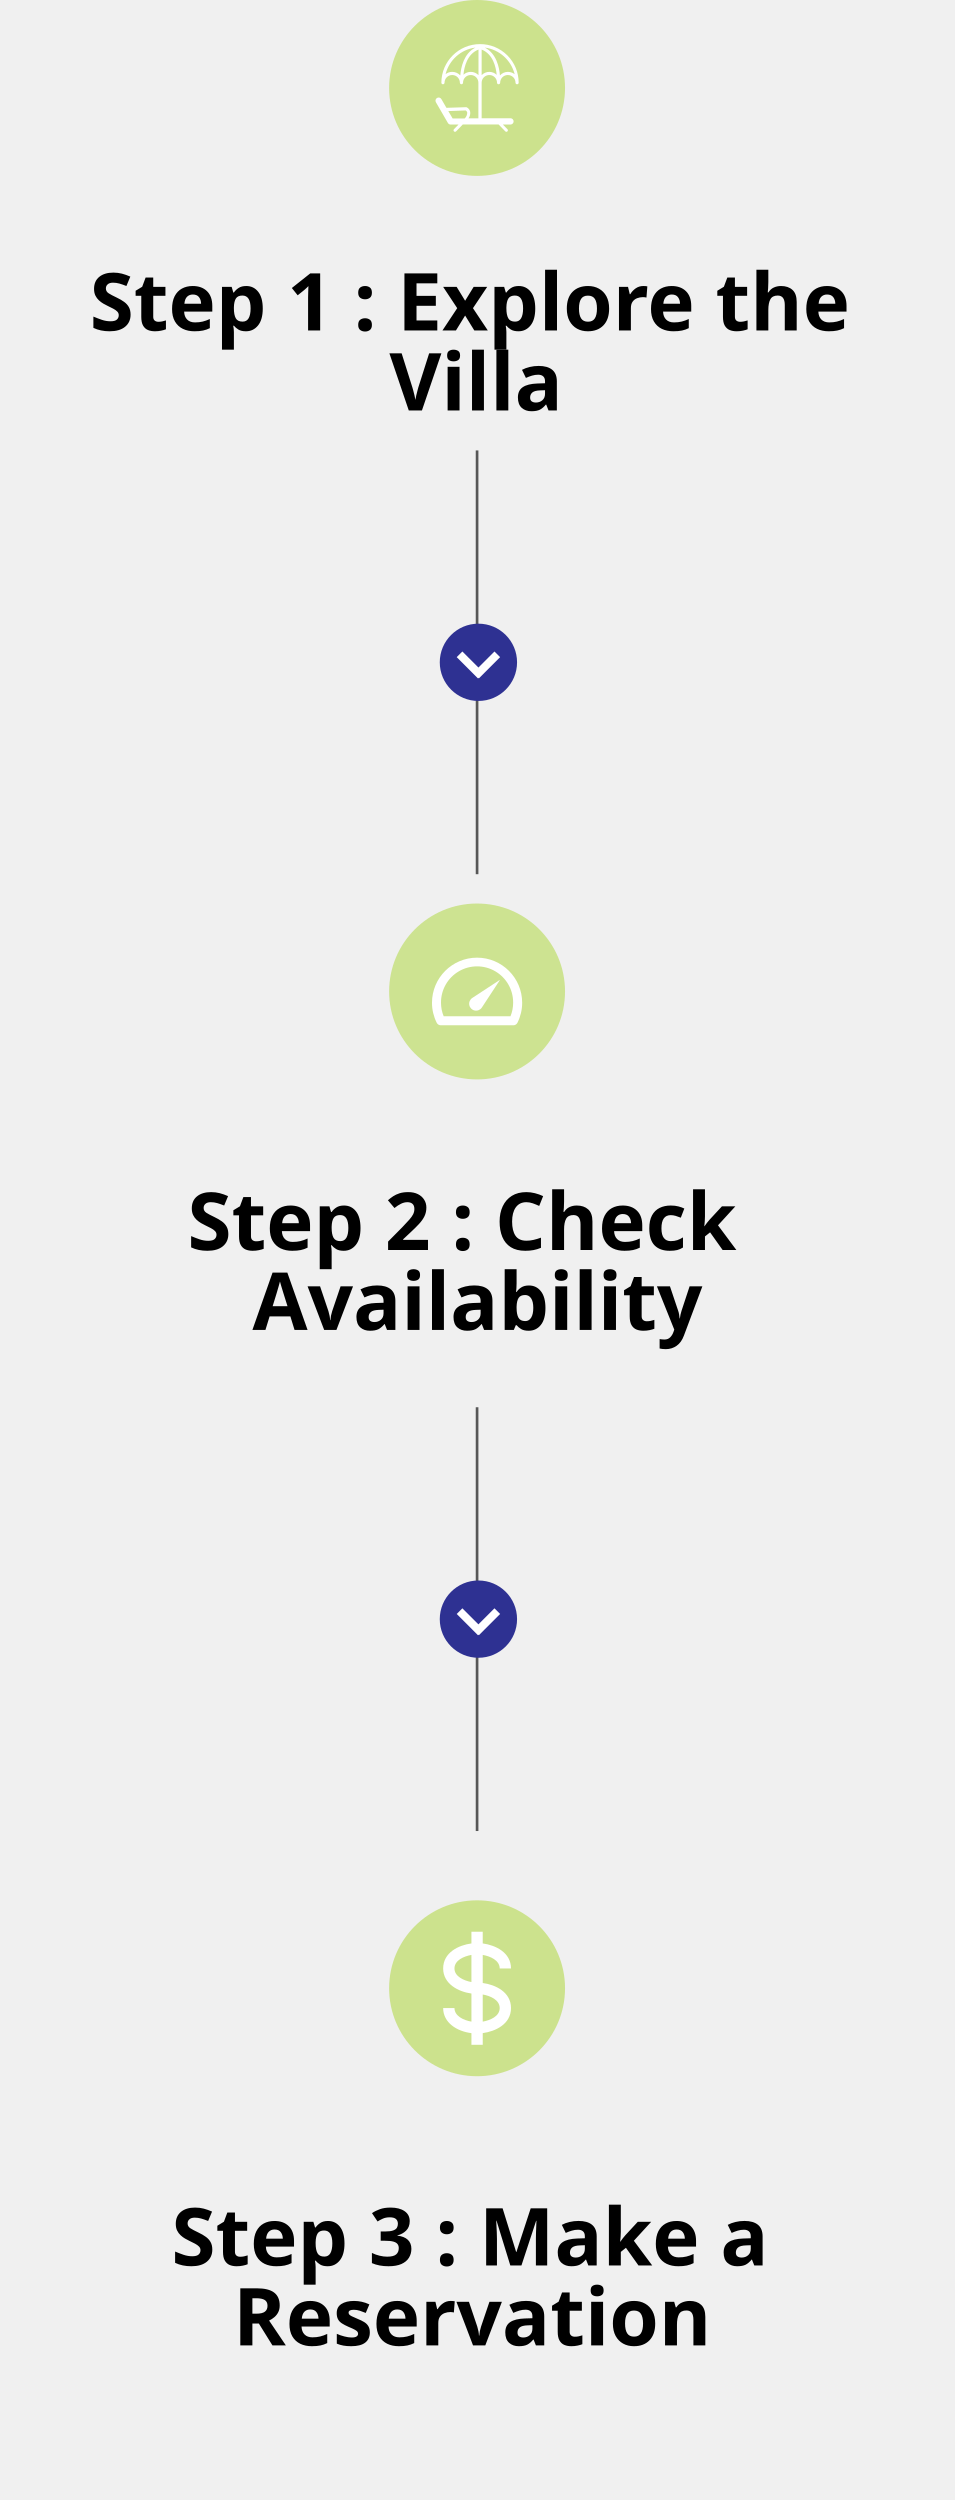
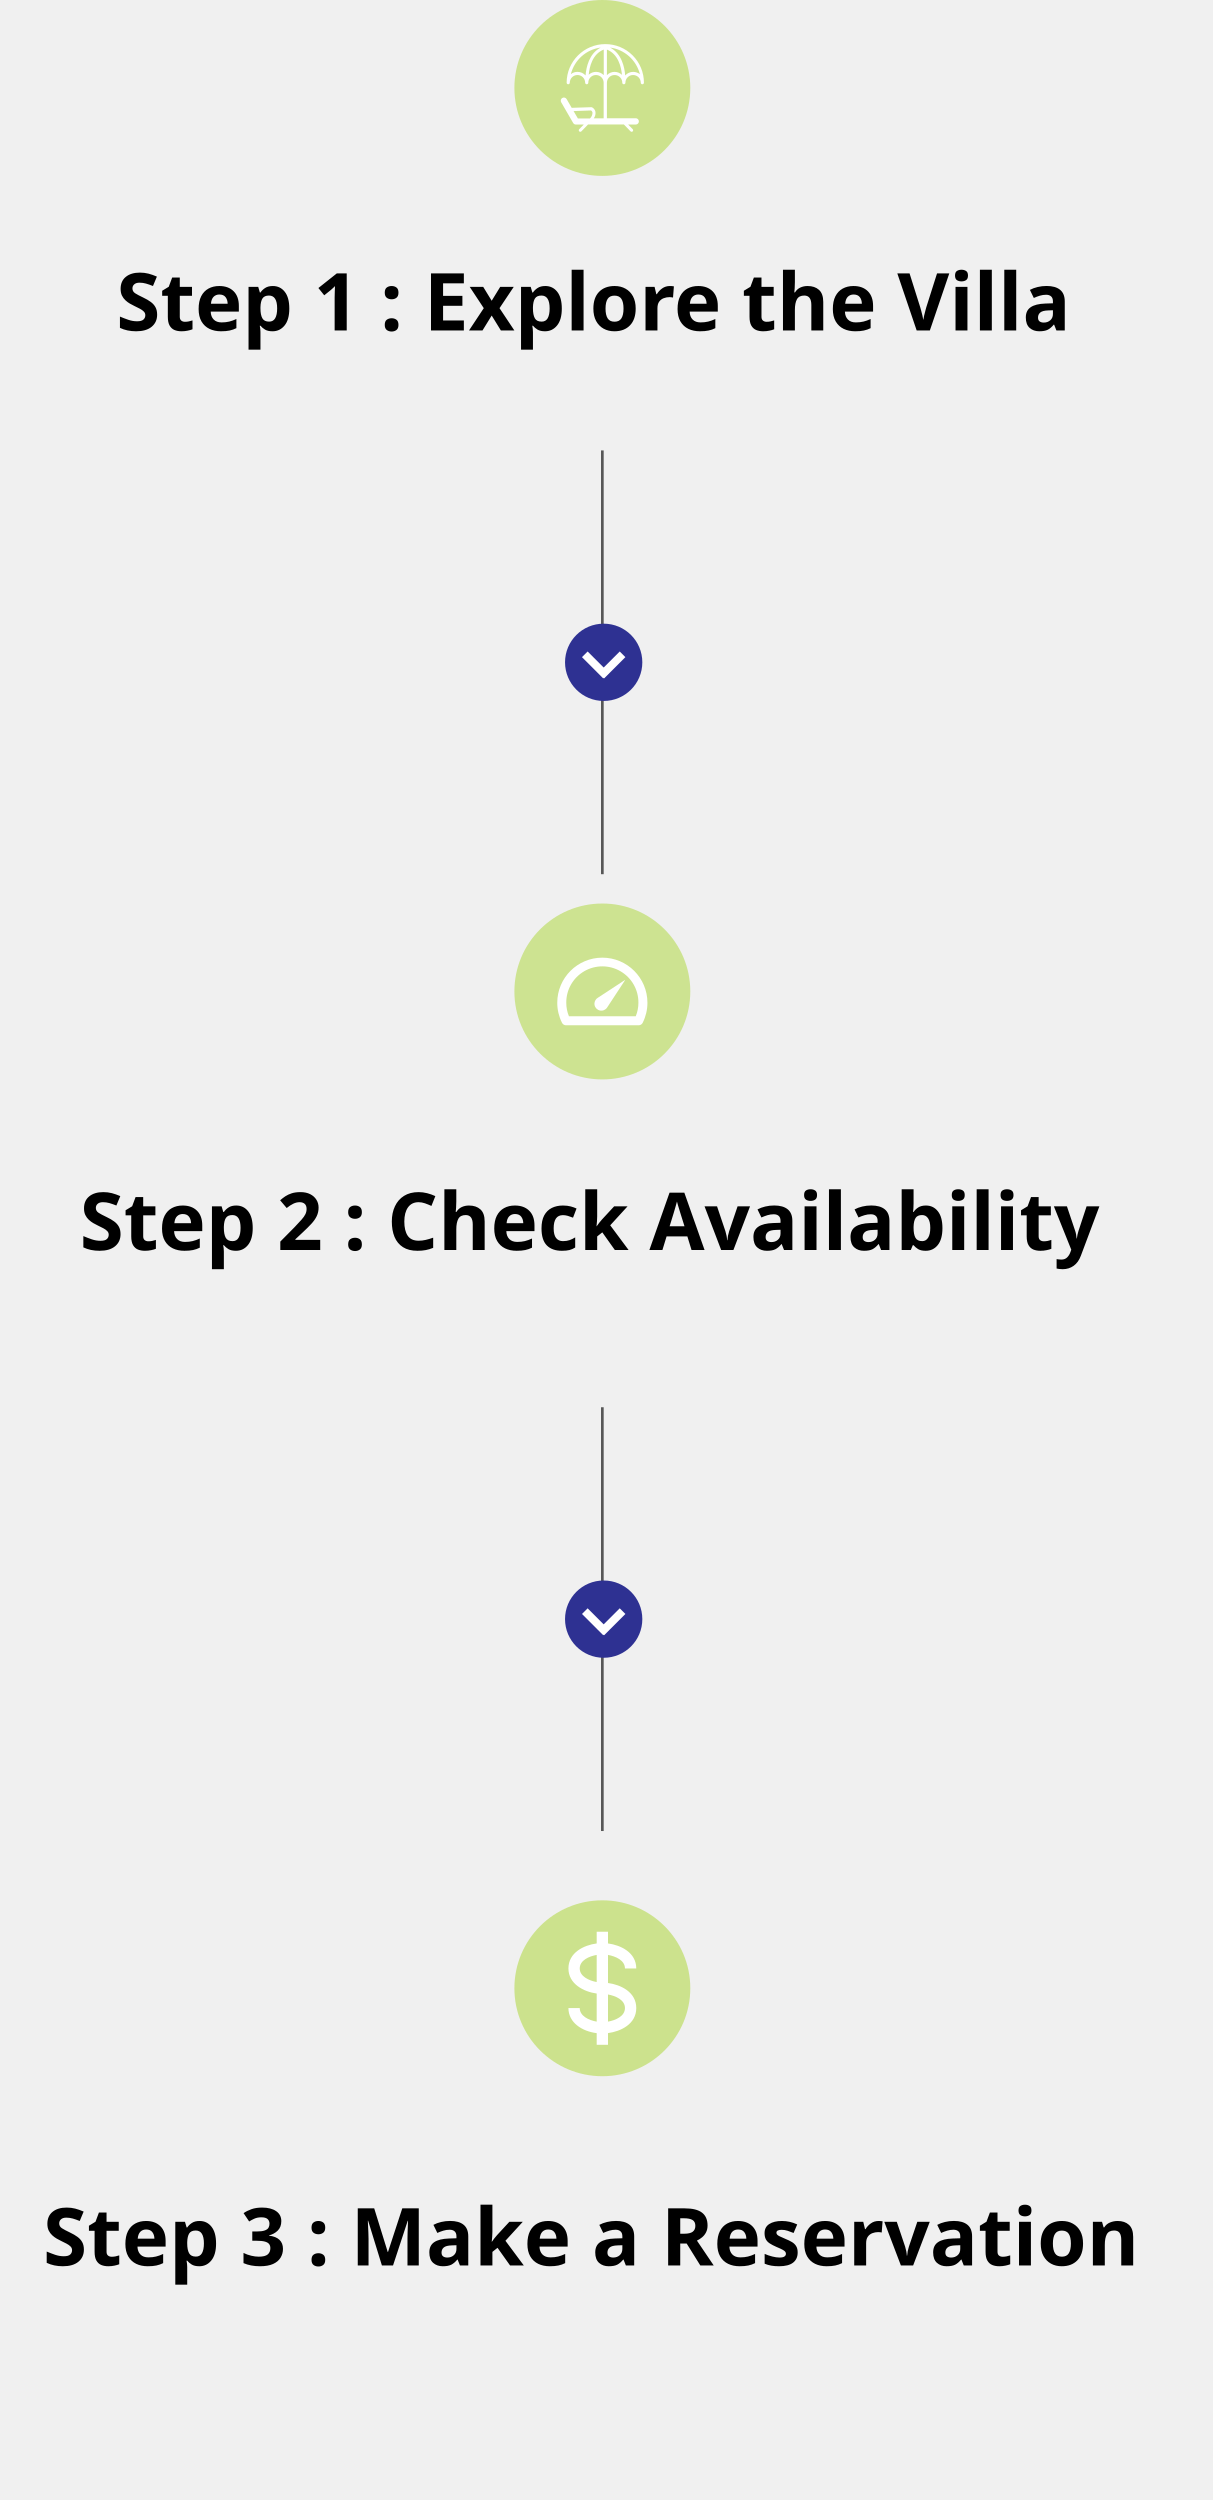
- <svg xmlns="http://www.w3.org/2000/svg" width="358" height="938" viewBox="0 0 358 938">
-   <g id="Group_107" data-name="Group 107" transform="translate(-30 -2290)">
+ <svg xmlns="http://www.w3.org/2000/svg" width="455" height="938" viewBox="0 0 455 938">
+   <g id="Group_107" data-name="Group 107" transform="translate(17 -2290)">
    <circle id="Ellipse_6" data-name="Ellipse 6" cx="33" cy="33" r="33" transform="translate(176 2290)" fill="#cce28d" />
-     <text id="Step_1_:_Explore_the_Villa_" data-name="Step 1 : Explore the Villa  " transform="translate(37 2385)" font-size="30" font-family="Montserrat" font-weight="600">
-       <tspan x="26.665" y="29">Step 1 : Explore the </tspan>
-       <tspan x="139.105" y="59">Villa </tspan>
-       <tspan x="172" y="89" />
+     <text id="Step_1_:_Explore_the_Villa_" data-name="Step 1 : Explore the Villa  " transform="translate(15 2385)" font-size="30" font-family="Montserrat" font-weight="600">
+       <tspan x="11.63" y="29">Step 1 : Explore the Villa </tspan>
+       <tspan x="194" y="59" />
    </text>
    <line id="Line_29" data-name="Line 29" y2="159" transform="translate(209 2459)" fill="none" stroke="#000" stroke-width="1" opacity="0.64" />
    <circle id="Ellipse_9" data-name="Ellipse 9" cx="14.5" cy="14.5" r="14.5" transform="translate(195 2524)" fill="#2e3192" />
    <g id="Group_47" data-name="Group 47" transform="translate(-399.083 397)">
      <line id="Line_31" data-name="Line 31" x2="7.968" y2="7.968" transform="translate(601.5 2138.5)" fill="none" stroke="#fff" stroke-width="3" />
      <line id="Line_32" data-name="Line 32" x1="7.968" y2="7.968" transform="translate(607.697 2138.5)" fill="none" stroke="#fff" stroke-width="3" />
    </g>
    <circle id="Ellipse_7" data-name="Ellipse 7" cx="33" cy="33" r="33" transform="translate(176 2629)" fill="#cde391" />
    <g id="bx-tachometer" transform="translate(190.083 2645.312)">
      <path id="Path_34" data-name="Path 34" d="M18.917,4A16.936,16.936,0,0,0,2,20.917a16.731,16.731,0,0,0,1.778,7.52,1.694,1.694,0,0,0,1.514.939H32.54a1.7,1.7,0,0,0,1.516-.939,16.731,16.731,0,0,0,1.778-7.52A16.936,16.936,0,0,0,18.917,4ZM31.452,25.992H6.382a13.322,13.322,0,0,1-1-5.075,13.534,13.534,0,1,1,27.067,0,13.322,13.322,0,0,1-1,5.075Z" fill="#fff" />
      <path id="Path_35" data-name="Path 35" d="M11.418,15.683a2.592,2.592,0,1,0,3.588,3.588l6.7-10.214a.058.058,0,0,0,0-.059.056.056,0,0,0-.076-.017l-10.214,6.7Z" transform="translate(5.704 3.439)" fill="#fff" />
    </g>
-     <text id="Step_2_:_Check_Availability_" data-name="Step 2 : Check Availability  " transform="translate(30 2730)" font-size="30" font-family="Montserrat" font-weight="600">
-       <tspan x="70.34" y="29">Step 2 : Check </tspan>
-       <tspan x="94.7" y="59">Availability </tspan>
-       <tspan x="179" y="89" />
+     <text id="Step_2_:_Check_Availability_" data-name="Step 2 : Check Availability  " transform="translate(-1 2730)" font-size="30" font-family="Montserrat" font-weight="600">
+       <tspan x="13.9" y="29">Step 2 : Check Availability </tspan>
+       <tspan x="211" y="59" />
    </text>
    <line id="Line_33" data-name="Line 33" y2="159" transform="translate(209 2818)" fill="none" stroke="#000" stroke-width="1" opacity="0.64" />
    <circle id="Ellipse_11" data-name="Ellipse 11" cx="14.5" cy="14.5" r="14.5" transform="translate(195 2883)" fill="#2e3192" />
    <g id="Group_49" data-name="Group 49" transform="translate(-399.083 756)">
      <line id="Line_31-2" data-name="Line 31" x2="7.968" y2="7.968" transform="translate(601.5 2138.5)" fill="none" stroke="#fff" stroke-width="3" />
      <line id="Line_32-2" data-name="Line 32" x1="7.968" y2="7.968" transform="translate(607.697 2138.5)" fill="none" stroke="#fff" stroke-width="3" />
    </g>
    <circle id="Ellipse_8" data-name="Ellipse 8" cx="33" cy="33" r="33" transform="translate(176 3003)" fill="#cce28d" />
    <path id="bx-dollar" d="M27.212,15.789h4.243c0-6.018-5.844-8.763-10.607-9.4V2H16.606V6.393C11.843,7.025,6,9.77,6,15.789c0,5.74,5.655,8.725,10.607,9.4V35.729c-3.072-.532-6.364-2.172-6.364-5.091H6c0,5.492,5.144,8.738,10.607,9.41v4.378h4.243V40.036c4.762-.632,10.607-3.379,10.607-9.4s-5.844-8.763-10.607-9.4V10.7C23.67,11.2,27.212,12.694,27.212,15.789Zm-16.971,0c0-3.1,3.543-4.584,6.364-5.091v10.18C13.7,20.341,10.242,18.752,10.242,15.789ZM27.212,30.638c0,3.1-3.543,4.584-6.364,5.091V25.547C23.67,26.054,27.212,27.543,27.212,30.638Z" transform="translate(190.273 3012.787)" fill="#fff" />
-     <text id="Step_3_:_Make_a_Reservation_" data-name="Step 3 : Make a Reservation  " transform="translate(74 3111)" font-size="30" font-family="Montserrat" font-weight="600">
-       <tspan x="20.33" y="29">Step 3 : Make a </tspan>
-       <tspan x="43.46" y="59">Reservation </tspan>
-       <tspan x="135.5" y="89" />
+     <text id="Step_3_:_Make_a_Reservation_" data-name="Step 3 : Make a Reservation  " transform="translate(-17 3111)" font-size="30" font-family="Montserrat" font-weight="600">
+       <tspan x="16.15" y="29">Step 3 : Make a Reservation </tspan>
+       <tspan x="227.5" y="59" />
    </text>
    <g id="noun-vacation-2527534" transform="translate(193.4 2306.548)">
      <g id="Group_62" data-name="Group 62" transform="translate(0)">
        <path id="Path_48" data-name="Path 48" d="M26.339,7.5A14.522,14.522,0,0,0,11.82,21.979a.592.592,0,1,0,1.184,0,2.88,2.88,0,0,1,5.76,0,.592.592,0,1,0,1.184,0,2.084,2.084,0,0,1,.039-.513h0a2.884,2.884,0,0,1,5.721.513V35.354H22a3.334,3.334,0,0,0,.631-2.446,2.434,2.434,0,0,0-1.3-1.7.585.585,0,0,0-.276-.039l-7.338.237L11.82,28.134a1.184,1.184,0,0,0-2.052,1.184l4.5,7.772a1.177,1.177,0,0,0,1.026.592h2.959l-1.7,1.736a.572.572,0,0,0,0,.829.565.565,0,0,0,.395.158.634.634,0,0,0,.434-.2l2.486-2.564H33.283l2.486,2.564a.634.634,0,0,0,.434.2.457.457,0,0,0,.395-.158.572.572,0,0,0,0-.829l-1.7-1.736h2.88a1.184,1.184,0,0,0,0-2.367H26.931V21.979a2.884,2.884,0,0,1,5.721-.513h0a2.249,2.249,0,0,1,.039.513.592.592,0,1,0,1.184,0,2.88,2.88,0,0,1,5.76,0,.592.592,0,1,0,1.184,0A14.463,14.463,0,0,0,26.339,7.5ZM14.424,32.631l6.549-.237a1.273,1.273,0,0,1,.552.789,3.039,3.039,0,0,1-.947,2.209H16.042Zm1.46-14.716a3.885,3.885,0,0,0-2.486.868A13.322,13.322,0,0,1,24.6,8.8c-4.379,2.209-5.444,7.457-5.681,10.455A4.049,4.049,0,0,0,15.884,17.916Zm6.983,0a4.088,4.088,0,0,0-2.762,1.065c.276-2.92,1.381-7.772,5.642-9.429v9.587A4.093,4.093,0,0,0,22.867,17.916Zm6.944,0a4.023,4.023,0,0,0-2.88,1.223V9.552c4.261,1.7,5.366,6.51,5.642,9.469A4.048,4.048,0,0,0,29.811,17.916Zm6.983,0a4.027,4.027,0,0,0-3,1.341c-.237-3-1.3-8.246-5.681-10.455a13.37,13.37,0,0,1,11.2,9.982A4.25,4.25,0,0,0,36.794,17.916Z" transform="translate(-9.618 -7.5)" fill="#fff" />
      </g>
    </g>
  </g>
</svg>
